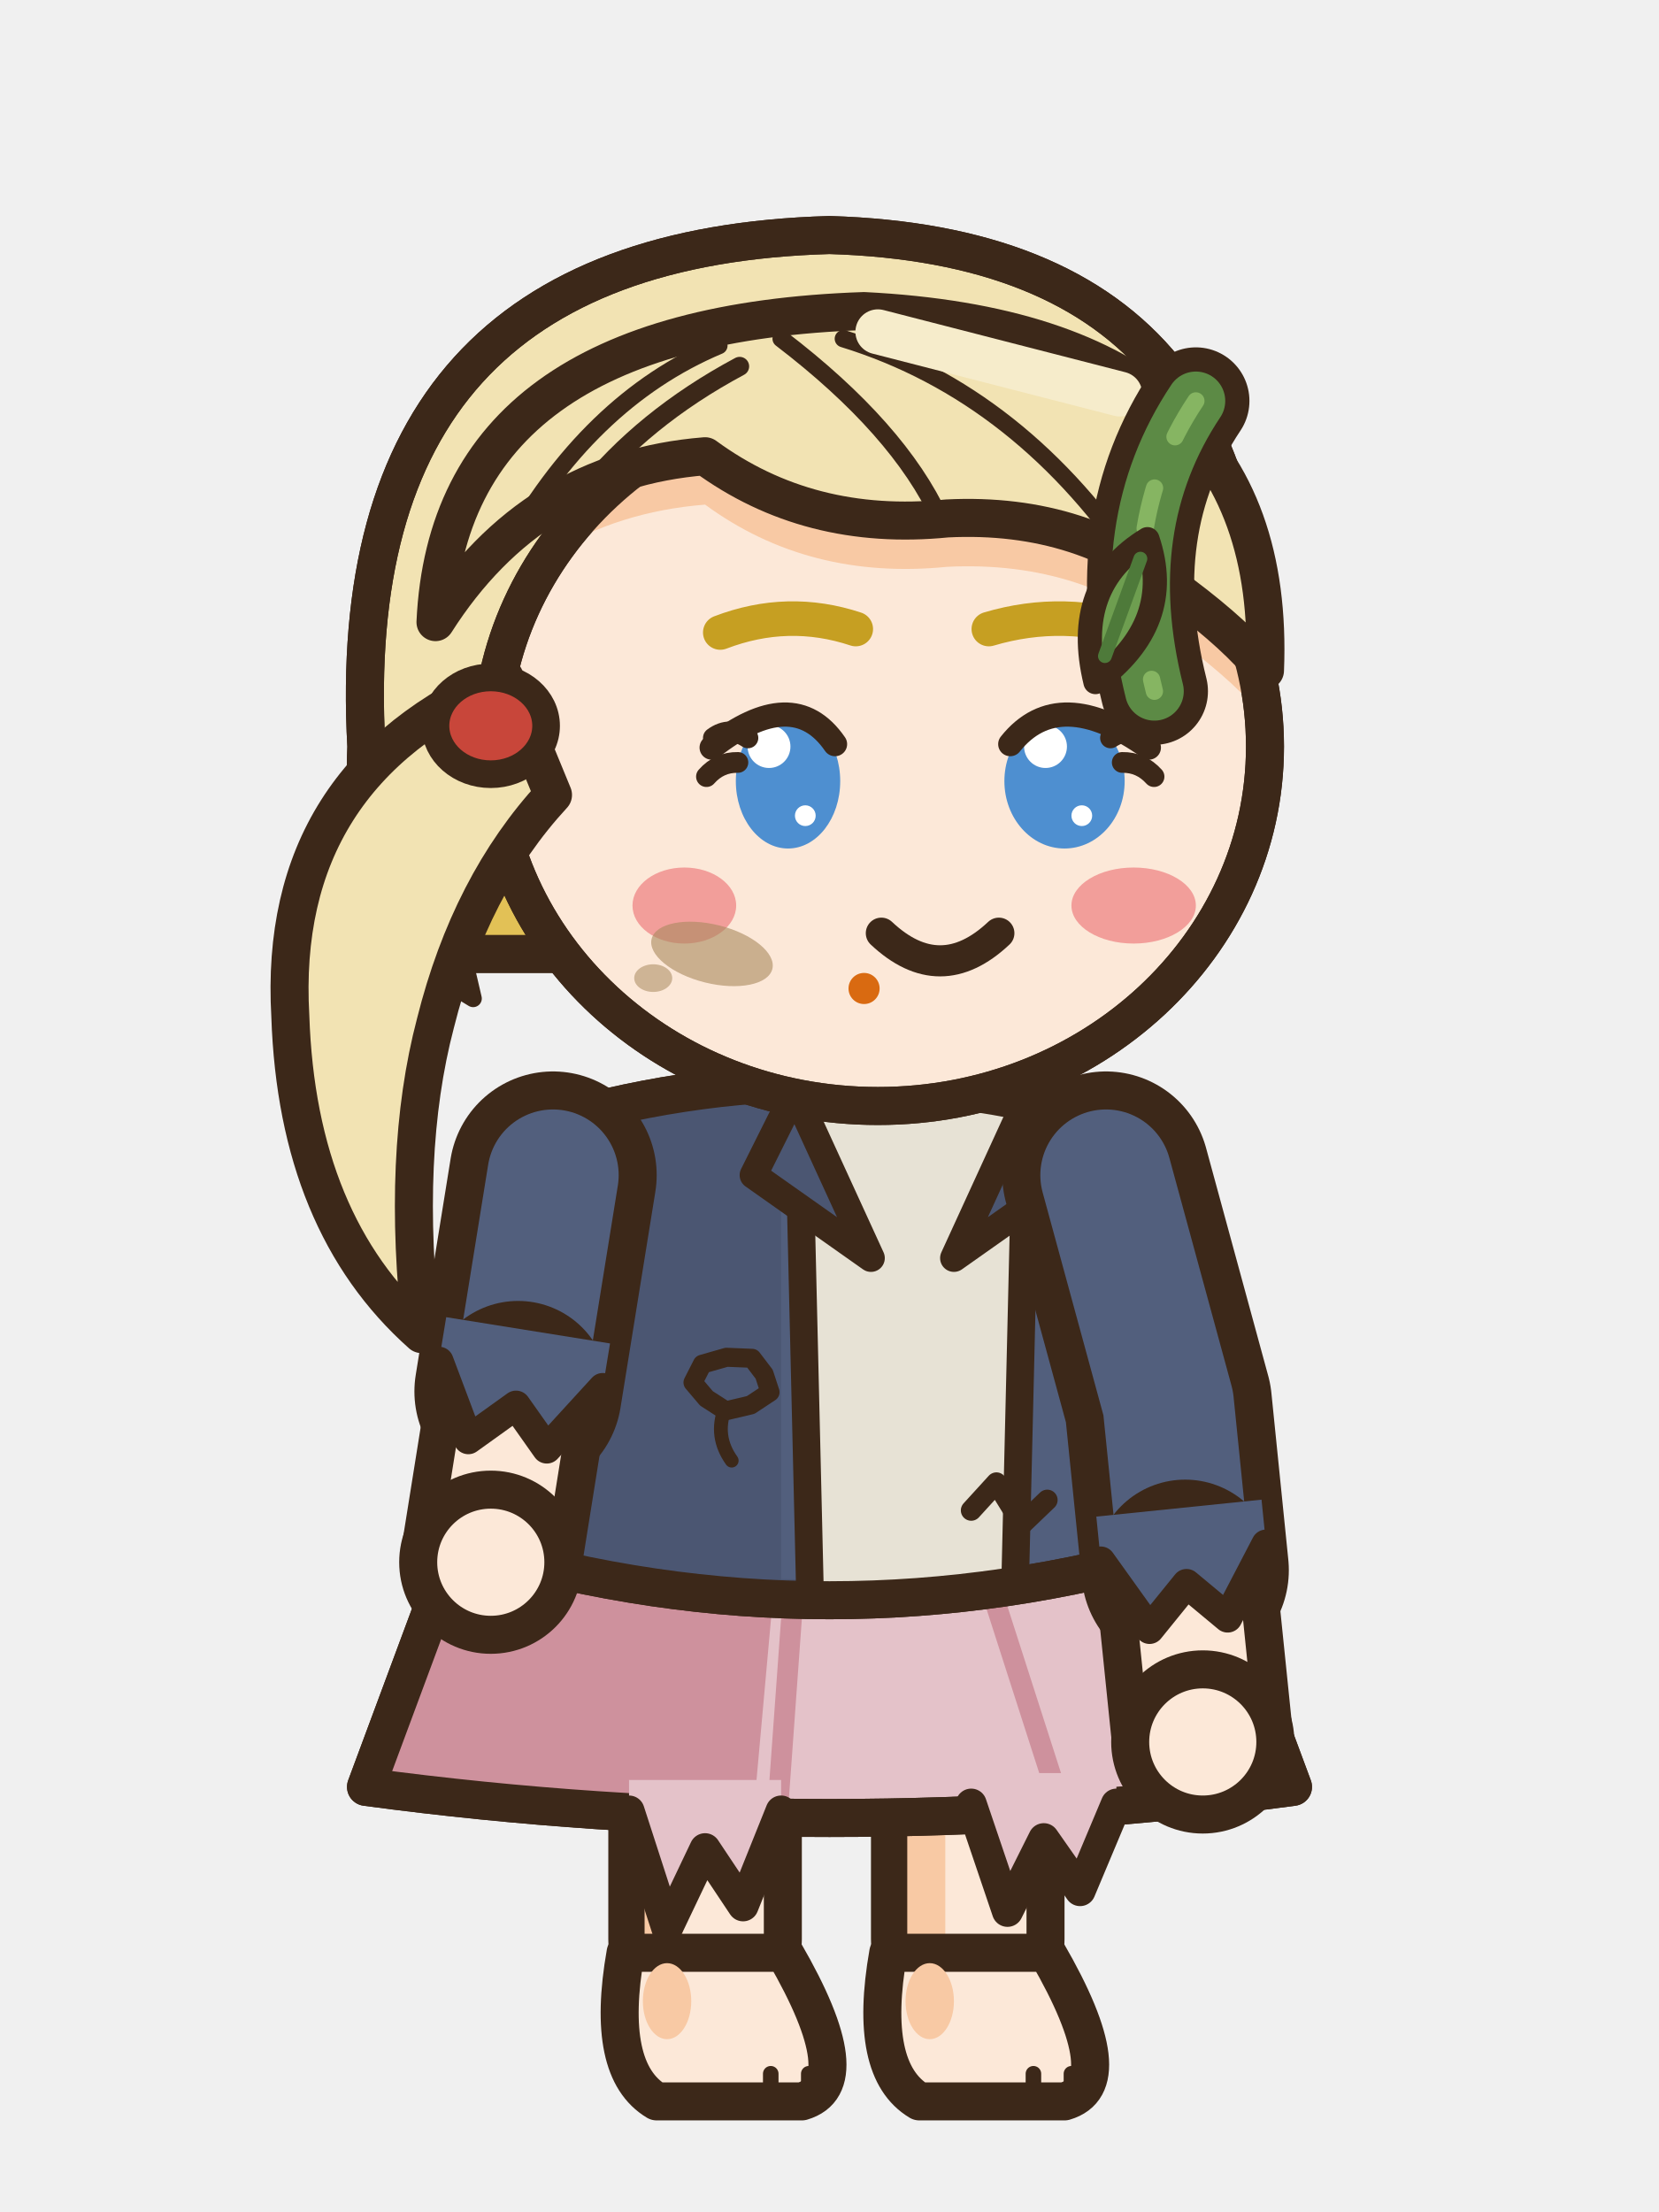
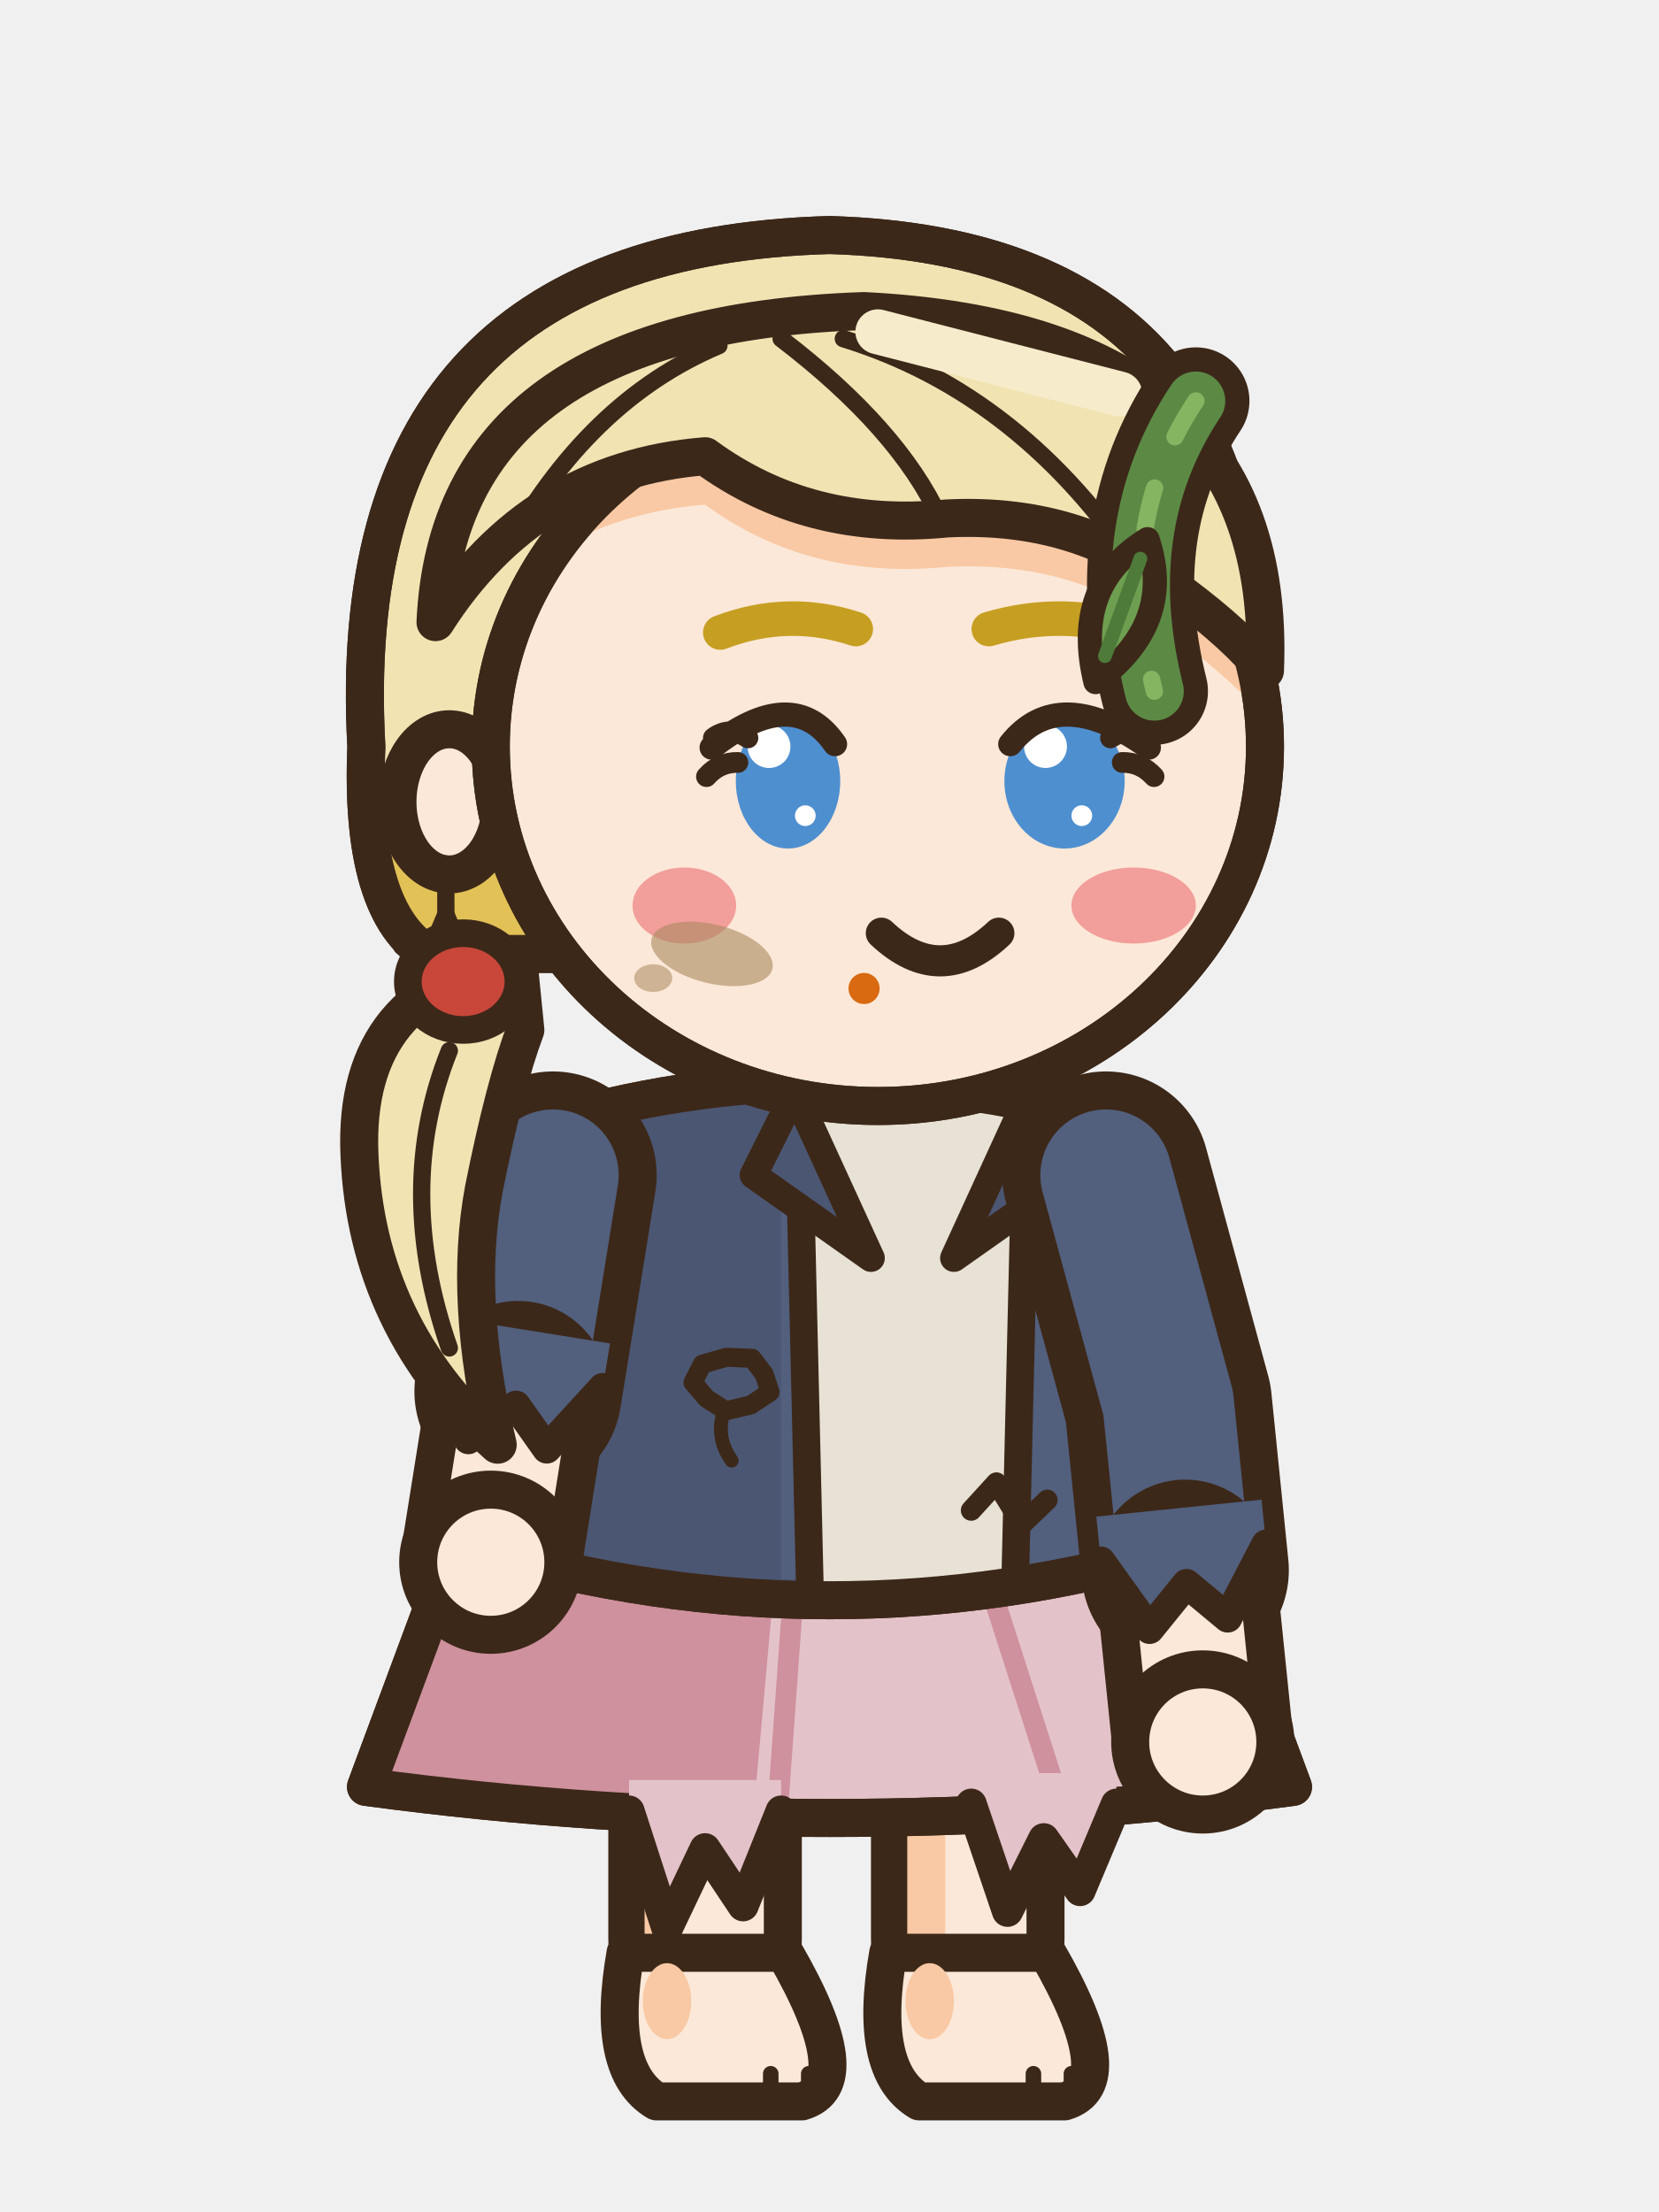
<svg xmlns="http://www.w3.org/2000/svg" width="48" height="64" viewBox="0 0 48 64">
  <g transform="translate(48 0) scale(-1 1)">
    <g transform="translate(0 0)">
      <rect x="25.35" y="44.5" width="4.5" height="13.2" rx="1.6" fill="#FCE8D8" stroke="#3C2819" stroke-width="1.1" stroke-linejoin="round" stroke-linecap="round" />
      <rect x="28.25" y="45.1" width="1.1" height="11.6" rx="0.5" fill="#F8C9A4" />
      <path d="M25.3,56.5 L29.9,56.5 Q30.5,59.9 29,60.8 L24.8,60.8 Q23.1,60.3 25.3,56.5 Z" fill="#FCE8D8" stroke="#3C2819" stroke-width="1.1" stroke-linejoin="round" stroke-linecap="round" />
      <ellipse cx="28.7" cy="57.9" rx="0.7" ry="1.1" fill="#F8C9A4" stroke="none" />
      <line x1="24.6" y1="60" x2="24.6" y2="60.6" stroke="#3C2819" stroke-width="0.45" stroke-linecap="round" />
      <line x1="25.7" y1="60" x2="25.7" y2="60.6" stroke="#3C2819" stroke-width="0.45" stroke-linecap="round" />
      <rect x="17.75" y="44.5" width="4.5" height="13.2" rx="1.6" fill="#FCE8D8" stroke="#3C2819" stroke-width="1.1" stroke-linejoin="round" stroke-linecap="round" />
      <rect x="20.65" y="45.1" width="1.1" height="11.6" rx="0.5" fill="#F8C9A4" />
      <path d="M17.7,56.5 L22.3,56.5 Q22.9,59.9 21.4,60.8 L17.2,60.8 Q15.5,60.3 17.7,56.5 Z" fill="#FCE8D8" stroke="#3C2819" stroke-width="1.1" stroke-linejoin="round" stroke-linecap="round" />
      <ellipse cx="21.1" cy="57.9" rx="0.7" ry="1.1" fill="#F8C9A4" stroke="none" />
      <line x1="17" y1="60" x2="17" y2="60.6" stroke="#3C2819" stroke-width="0.45" stroke-linecap="round" />
      <line x1="18.1" y1="60" x2="18.1" y2="60.6" stroke="#3C2819" stroke-width="0.45" stroke-linecap="round" />
      <path d="M13.6,43.6 L34.4,43.6 L37.41,51.7 Q24,53.5 10.59,51.7 Z" fill="#E4C2C9" stroke="#3C2819" stroke-width="1.1" stroke-linejoin="round" stroke-linecap="round" />
      <clipPath id="a3nnseaction1sk">
        <path d="M13.6,43.6 L34.4,43.6 L37.41,51.7 Q24,53.5 10.59,51.7 Z" />
      </clipPath>
      <g clip-path="url(#a3nnseaction1sk)">
        <path d="M25.4,43.6 L48,43.6 L48,54.7 L26.4,54.7 Z" fill="#CE919D" />
        <line x1="19.32" y1="46" x2="17.36" y2="52.1" stroke="#CE919D" stroke-width="0.6" stroke-linecap="round" />
        <line x1="25.04" y1="46" x2="25.48" y2="52.1" stroke="#CE919D" stroke-width="0.6" stroke-linecap="round" />
        <line x1="14.6" y1="44.6" x2="12.19" y2="51.3" stroke="#E8CBD1" stroke-width="0.9" stroke-linecap="round" />
      </g>
      <path d="M13.6,43.6 L34.4,43.6 L37.41,51.7 Q24,53.5 10.59,51.7 Z" fill="none" stroke="#3C2819" stroke-width="1.1" stroke-linejoin="round" stroke-linecap="round" />
      <path d="M15.5,32.6 Q24,30 32.5,32.6 Q33.35,38.7 34.2,44.8 Q24,47.8 13.8,44.8 Q14.65,38.7 15.5,32.6 Z" fill="#525F7D" stroke="#3C2819" stroke-width="1.1" stroke-linejoin="round" stroke-linecap="round" />
      <clipPath id="a3nnseaction1t">
        <path d="M15.5,32.6 Q24,30 32.5,32.6 Q33.35,38.7 34.2,44.8 Q24,47.8 13.8,44.8 Q14.65,38.7 15.5,32.6 Z" />
      </clipPath>
      <g clip-path="url(#a3nnseaction1t)">
        <rect x="25.4" y="30" width="14" height="22" fill="#4B5672" />
        <path d="M8,44.2 Q24,47.2 40,44.2 L40,52 L8,52 Z" fill="#4B5672" />
        <rect x="15.6" y="34" width="1.3" height="10" rx="0.6" fill="#7683A5" />
        <path d="M18.2,31.6 L25,31.6 L24.6,49 L18.6,49 Z" fill="#E7E2D5" />
        <line x1="18.3" y1="32" x2="18.7" y2="48.8" stroke="#3C2819" stroke-width="0.8" stroke-linecap="round" />
        <line x1="24.9" y1="32" x2="24.5" y2="48.8" stroke="#3C2819" stroke-width="0.8" stroke-linecap="round" />
      </g>
      <path d="M15.5,32.6 Q24,30 32.5,32.6 Q33.35,38.7 34.2,44.8 Q24,47.8 13.8,44.8 Q14.65,38.7 15.5,32.6 Z" fill="none" stroke="#3C2819" stroke-width="1.1" stroke-linejoin="round" stroke-linecap="round" />
      <path d="M18.2,31.6 L20.4,36.4 L17,34 Z" fill="#4B5672" stroke="#3C2819" stroke-width="0.8" stroke-linejoin="round" stroke-linecap="round" />
      <path d="M25,31.6 L22.8,36.4 L26.2,34 Z" fill="#4B5672" stroke="#3C2819" stroke-width="0.8" stroke-linejoin="round" stroke-linecap="round" />
      <path d="M27.95,40 L27.56,40.46 L27,40.82 L26.28,40.65 L25.72,40.28 L25.89,39.76 L26.24,39.3 L26.98,39.27 L27.68,39.47 Z" fill="#4B5672" stroke="#3C2819" stroke-width="0.55" stroke-linejoin="round" />
      <path d="M27.03,40.76 q0.3,0.8 -0.2,1.5" fill="none" stroke="#3C2819" stroke-width="0.4" stroke-linecap="round" />
      <path d="M17.7,43.4 L18.43,44.1 L19.17,42.9 L19.9,43.7" fill="none" stroke="#3C2819" stroke-width="0.6" stroke-linecap="round" stroke-linejoin="round" />
      <path d="M15.7,51.3 L15.7,52.2 L16.75,54.7 L17.8,53.2 L18.85,55.3 L19.9,52.2 L19.9,51.3 Z" fill="#E4C2C9" />
      <path d="M15.7,52.2 L16.75,54.7 L17.8,53.2 L18.85,55.3 L19.9,52.2" fill="none" stroke="#3C2819" stroke-width="0.9" stroke-linejoin="round" stroke-linecap="round" />
      <path d="M25.4,51.5 L25.4,52.4 L26.5,55.14 L27.6,53.49 L28.7,55.8 L29.8,52.4 L29.8,51.5 Z" fill="#E4C2C9" />
      <path d="M25.4,52.4 L26.5,55.14 L27.6,53.49 L28.7,55.8 L29.8,52.4" fill="none" stroke="#3C2819" stroke-width="0.9" stroke-linejoin="round" stroke-linecap="round" />
      <path d="M32,34 L33.01,40.26" fill="none" stroke="#3C2819" stroke-width="6" stroke-linecap="round" stroke-linejoin="round" />
      <path d="M32,34 L33.01,40.26" fill="none" stroke="#525F7D" stroke-width="3.8" stroke-linecap="round" stroke-linejoin="round" />
      <path d="M33.01,40.26 L33.8,45.2" fill="none" stroke="#3C2819" stroke-width="5.24" stroke-linecap="round" stroke-linejoin="round" />
      <path d="M33.01,40.26 L33.8,45.2" fill="none" stroke="#FCE8D8" stroke-width="3.04" stroke-linecap="round" stroke-linejoin="round" />
      <path d="M30.35,38.87 L30.56,40.15 L32.18,41.92 L33.07,40.66 L34.45,41.65 L35.3,39.39 L35.09,38.11 Z" fill="#525F7D" />
      <path d="M30.56,40.15 L32.18,41.92 L33.07,40.66 L34.45,41.65 L35.3,39.39" fill="none" stroke="#3C2819" stroke-width="0.85" stroke-linecap="round" stroke-linejoin="round" />
      <ellipse cx="33.8" cy="45.2" rx="2.1" ry="2.1" fill="#FCE8D8" stroke="#3C2819" stroke-width="1.1" stroke-linejoin="round" stroke-linecap="round" />
      <path d="M16,34 L14.2,40.6 L13.71,45.43" fill="none" stroke="#3C2819" stroke-width="6" stroke-linecap="round" stroke-linejoin="round" />
      <path d="M16,34 L14.2,40.6 L13.71,45.43" fill="none" stroke="#525F7D" stroke-width="3.8" stroke-linecap="round" stroke-linejoin="round" />
      <path d="M13.71,45.43 L13.2,50.4" fill="none" stroke="#3C2819" stroke-width="5.24" stroke-linecap="round" stroke-linejoin="round" />
      <path d="M13.71,45.43 L13.2,50.4" fill="none" stroke="#FCE8D8" stroke-width="3.04" stroke-linecap="round" stroke-linejoin="round" />
      <path d="M11.5,43.39 L11.37,44.68 L12.48,46.81 L13.67,45.82 L14.74,47.14 L16.15,45.17 L16.28,43.88 Z" fill="#525F7D" />
      <path d="M11.37,44.68 L12.48,46.81 L13.67,45.82 L14.74,47.14 L16.15,45.17" fill="none" stroke="#3C2819" stroke-width="0.85" stroke-linecap="round" stroke-linejoin="round" />
      <ellipse cx="13.2" cy="50.4" rx="2.1" ry="2.1" fill="#FCE8D8" stroke="#3C2819" stroke-width="1.1" stroke-linejoin="round" stroke-linecap="round" />
      <path d="M12,21.6 Q10.6,7.2 24,6.8 Q38.2,7.2 37.4,21.6 Q37.6,26.4 35.6,27.6 L14,27.6 Q12.2,26.4 12,21.6 Z" fill="#F2E3B3" stroke="#3C2819" stroke-width="1.1" stroke-linejoin="round" stroke-linecap="round" />
      <clipPath id="a3nnseaction1h">
        <path d="M12,21.6 Q10.6,7.2 24,6.8 Q38.2,7.2 37.4,21.6 Q37.6,26.4 35.6,27.6 L14,27.6 Q12.2,26.4 12,21.6 Z" />
      </clipPath>
      <g clip-path="url(#a3nnseaction1h)">
        <rect x="8" y="24.6" width="32" height="10" fill="#E2C156" />
      </g>
      <path d="M12,21.6 Q10.6,7.2 24,6.8 Q38.2,7.2 37.4,21.6 Q37.6,26.4 35.6,27.6 L14,27.6 Q12.2,26.4 12,21.6 Z" fill="none" stroke="#3C2819" stroke-width="1.1" stroke-linejoin="round" stroke-linecap="round" />
      <ellipse cx="35" cy="23.2" rx="1.5" ry="2.1" fill="#FCE8D8" stroke="#3C2819" stroke-width="1.1" stroke-linejoin="round" stroke-linecap="round" />
      <path d="M11.4,21.6 a11.2,10.4 0 1,0 22.4,0 a11.2,10.4 0 1,0 -22.4,0 Z" fill="#FCE8D8" stroke="#3C2819" stroke-width="1.1" stroke-linejoin="round" stroke-linecap="round" />
      <clipPath id="a3nnseaction1f">
        <path d="M11.4,21.6 a11.2,10.4 0 1,0 22.4,0 a11.2,10.4 0 1,0 -22.4,0 Z" />
      </clipPath>
      <g clip-path="url(#a3nnseaction1f)">
        <path d="M11.4,19.4 Q11,9.6 23,9 Q35,9.4 35.4,18 Q32.6,13.6 27.6,13.2 Q24.6,15.4 20.6,15 Q16.6,14.8 13.8,17.2 Q12.2,18.4 11.4,19.4 Z" fill="#F8C9A4" transform="translate(0 1.4)" />
        <ellipse cx="15.2" cy="26.2" rx="1.8" ry="1.1" fill="#F29E9A" stroke="none" />
        <ellipse cx="28.2" cy="26.2" rx="1.5" ry="1.1" fill="#F29E9A" stroke="none" />
      </g>
      <path d="M11.4,21.6 a11.2,10.4 0 1,0 22.4,0 a11.2,10.4 0 1,0 -22.4,0 Z" fill="none" stroke="#3C2819" stroke-width="1.1" stroke-linejoin="round" stroke-linecap="round" />
      <ellipse cx="23" cy="28.6" rx="0.45" ry="0.45" fill="#D96A11" stroke="none" />
      <line x1="35.1" y1="25" x2="35.1" y2="26.6" stroke="#3C2819" stroke-width="0.5" stroke-linecap="round" />
      <path d="M35.1,26.45 L35.46,27.31 L36.38,27.38 L35.68,27.99 L35.89,28.89 L35.1,28.41 L34.31,28.89 L34.52,27.99 L33.82,27.38 L34.74,27.31 Z" fill="#C9CED6" stroke="#3C2819" stroke-width="0.5" stroke-linejoin="round" stroke-linecap="round" />
      <path d="M11.4,19.4 Q11,9.6 23,9 Q35,9.4 35.4,18 Q32.6,13.6 27.6,13.2 Q24.6,15.4 20.6,15 Q16.6,14.8 13.8,17.2 Q12.2,18.4 11.4,19.4 Z" fill="#F2E3B3" stroke="#3C2819" stroke-width="1.1" stroke-linejoin="round" stroke-linecap="round" />
      <clipPath id="a3nnseaction1sf">
        <path d="M11.4,19.4 Q11,9.6 23,9 Q35,9.4 35.4,18 Q32.6,13.6 27.6,13.2 Q24.6,15.4 20.6,15 Q16.6,14.8 13.8,17.2 Q12.2,18.4 11.4,19.4 Z" />
      </clipPath>
      <g clip-path="url(#a3nnseaction1sf)">
        <path d="M23.6,9.8 Q18.4,11.4 15,16.6 M25.4,9.8 Q22,12.4 20.8,15 M27.2,10 Q31,11.6 33.4,16" fill="none" stroke="#3C2819" stroke-width="0.5" stroke-linejoin="round" stroke-linecap="round" />
      </g>
      <line x1="15.6" y1="11.4" x2="22.6" y2="9.6" stroke="#F6ECCB" stroke-width="1.3" stroke-linecap="round" />
-       <path d="M33.4,19.6 Q40,22.4 39.6,29.4 Q39.4,35.4 35.8,38.6 Q36.4,33.4 35.4,29.6 Q34.4,25.6 32,23 Z" fill="#F2E3B3" stroke="#3C2819" stroke-width="1.1" stroke-linejoin="round" stroke-linecap="round" />
-       <ellipse cx="33.8" cy="21" rx="1.6" ry="1.4" fill="#C8463A" stroke="#3C2819" stroke-width="0.8" stroke-linejoin="round" stroke-linecap="round" />
-       <path d="M26.6,10.6 Q32.2,13.6 33.6,19.4" fill="none" stroke="#3C2819" stroke-width="0.55" stroke-linejoin="round" stroke-linecap="round" />
+       <path d="M33,27.8 Q37.8,28.6 37.6,33.4 Q37.4,38.4 33.6,41.8 Q34.6,37.6 34,34.4 Q33.4,31.4 32.8,29.8 Z" fill="#F2E3B3" stroke="#3C2819" stroke-width="1.1" stroke-linejoin="round" stroke-linecap="round" />
+       <path d="M35,30.4 Q36.6,34.4 35,39" fill="none" stroke="#3C2819" stroke-width="0.5" stroke-linejoin="round" stroke-linecap="round" />
+       <ellipse cx="34.6" cy="28.4" rx="1.6" ry="1.4" fill="#C8463A" stroke="#3C2819" stroke-width="0.8" stroke-linejoin="round" stroke-linecap="round" />
      <path d="M15.01,18.3 Q17.2,17.55 19.39,18.2" fill="none" stroke="#C69F22" stroke-width="1" stroke-linecap="round" />
      <path d="M27.16,18.3 Q25.2,17.55 23.24,18.2" fill="none" stroke="#C69F22" stroke-width="1" stroke-linecap="round" />
      <ellipse cx="17.2" cy="22.6" rx="1.74" ry="1.95" fill="#4E8FD0" stroke="none" />
      <ellipse cx="17.75" cy="21.6" rx="0.62" ry="0.62" fill="#FFFFFF" stroke="none" />
      <ellipse cx="16.7" cy="23.6" rx="0.3" ry="0.3" fill="#FFFFFF" stroke="none" />
      <ellipse cx="25.2" cy="22.6" rx="1.51" ry="1.95" fill="#4E8FD0" stroke="none" />
      <ellipse cx="25.75" cy="21.6" rx="0.62" ry="0.62" fill="#FFFFFF" stroke="none" />
      <ellipse cx="24.7" cy="23.6" rx="0.3" ry="0.3" fill="#FFFFFF" stroke="none" />
      <path d="M19.1,27 Q20.8,28.6 22.5,27" fill="none" stroke="#3C2819" stroke-width="0.9" stroke-linejoin="round" stroke-linecap="round" />
      <path d="M18.77,21.53 Q17.37,19.77 14.76,21.63" fill="none" stroke="#3C2819" stroke-width="0.7" stroke-linejoin="round" stroke-linecap="round" />
      <path d="M23.84,21.53 Q25.05,19.77 27.41,21.63" fill="none" stroke="#3C2819" stroke-width="0.7" stroke-linejoin="round" stroke-linecap="round" />
      <path d="M15.87,21.35 Q15.33,21 14.87,21.35" fill="none" stroke="#3C2819" stroke-width="0.6" stroke-linejoin="round" stroke-linecap="round" />
      <path d="M15.53,22.06 Q14.99,22.05 14.61,22.47" fill="none" stroke="#3C2819" stroke-width="0.6" stroke-linejoin="round" stroke-linecap="round" />
      <path d="M26.36,21.35 Q26.89,21 27.36,21.35" fill="none" stroke="#3C2819" stroke-width="0.6" stroke-linejoin="round" stroke-linecap="round" />
      <path d="M26.65,22.06 Q27.19,22.05 27.56,22.47" fill="none" stroke="#3C2819" stroke-width="0.6" stroke-linejoin="round" stroke-linecap="round" />
      <path d="M13.4,11.6 Q15.8,15.2 14.6,20" fill="none" stroke="#3C2819" stroke-width="3.1" stroke-linecap="round" stroke-linejoin="round" />
      <path d="M13.4,11.6 Q15.8,15.2 14.6,20" fill="none" stroke="#5C8A45" stroke-width="1.7" stroke-linecap="round" stroke-linejoin="round" />
      <path d="M13.4,11.6 Q15.8,15.2 14.6,20" fill="none" stroke="#86B562" stroke-width="0.5" stroke-linecap="round" stroke-dasharray="1.2 1.6" />
      <g transform="translate(14.8 15.6) rotate(-20)">
        <path d="M0,0 Q1.6,2 0,4.4 Q-1.6,2 0,0 Z" fill="#6E9E50" stroke="#3C2819" stroke-width="0.7" stroke-linejoin="round" stroke-linecap="round" />
        <line x1="0" y1="0.6" x2="0" y2="3.6" stroke="#4E7A3A" stroke-width="0.4" stroke-linecap="round" />
      </g>
      <ellipse cx="27.4" cy="27.6" rx="1.8" ry="0.85" fill="#A8885E" opacity="0.6" transform="rotate(-14 27.4 27.6)" />
      <ellipse cx="29.1" cy="28.3" rx="0.55" ry="0.4" fill="#A8885E" opacity="0.55" />
    </g>
  </g>
</svg>
